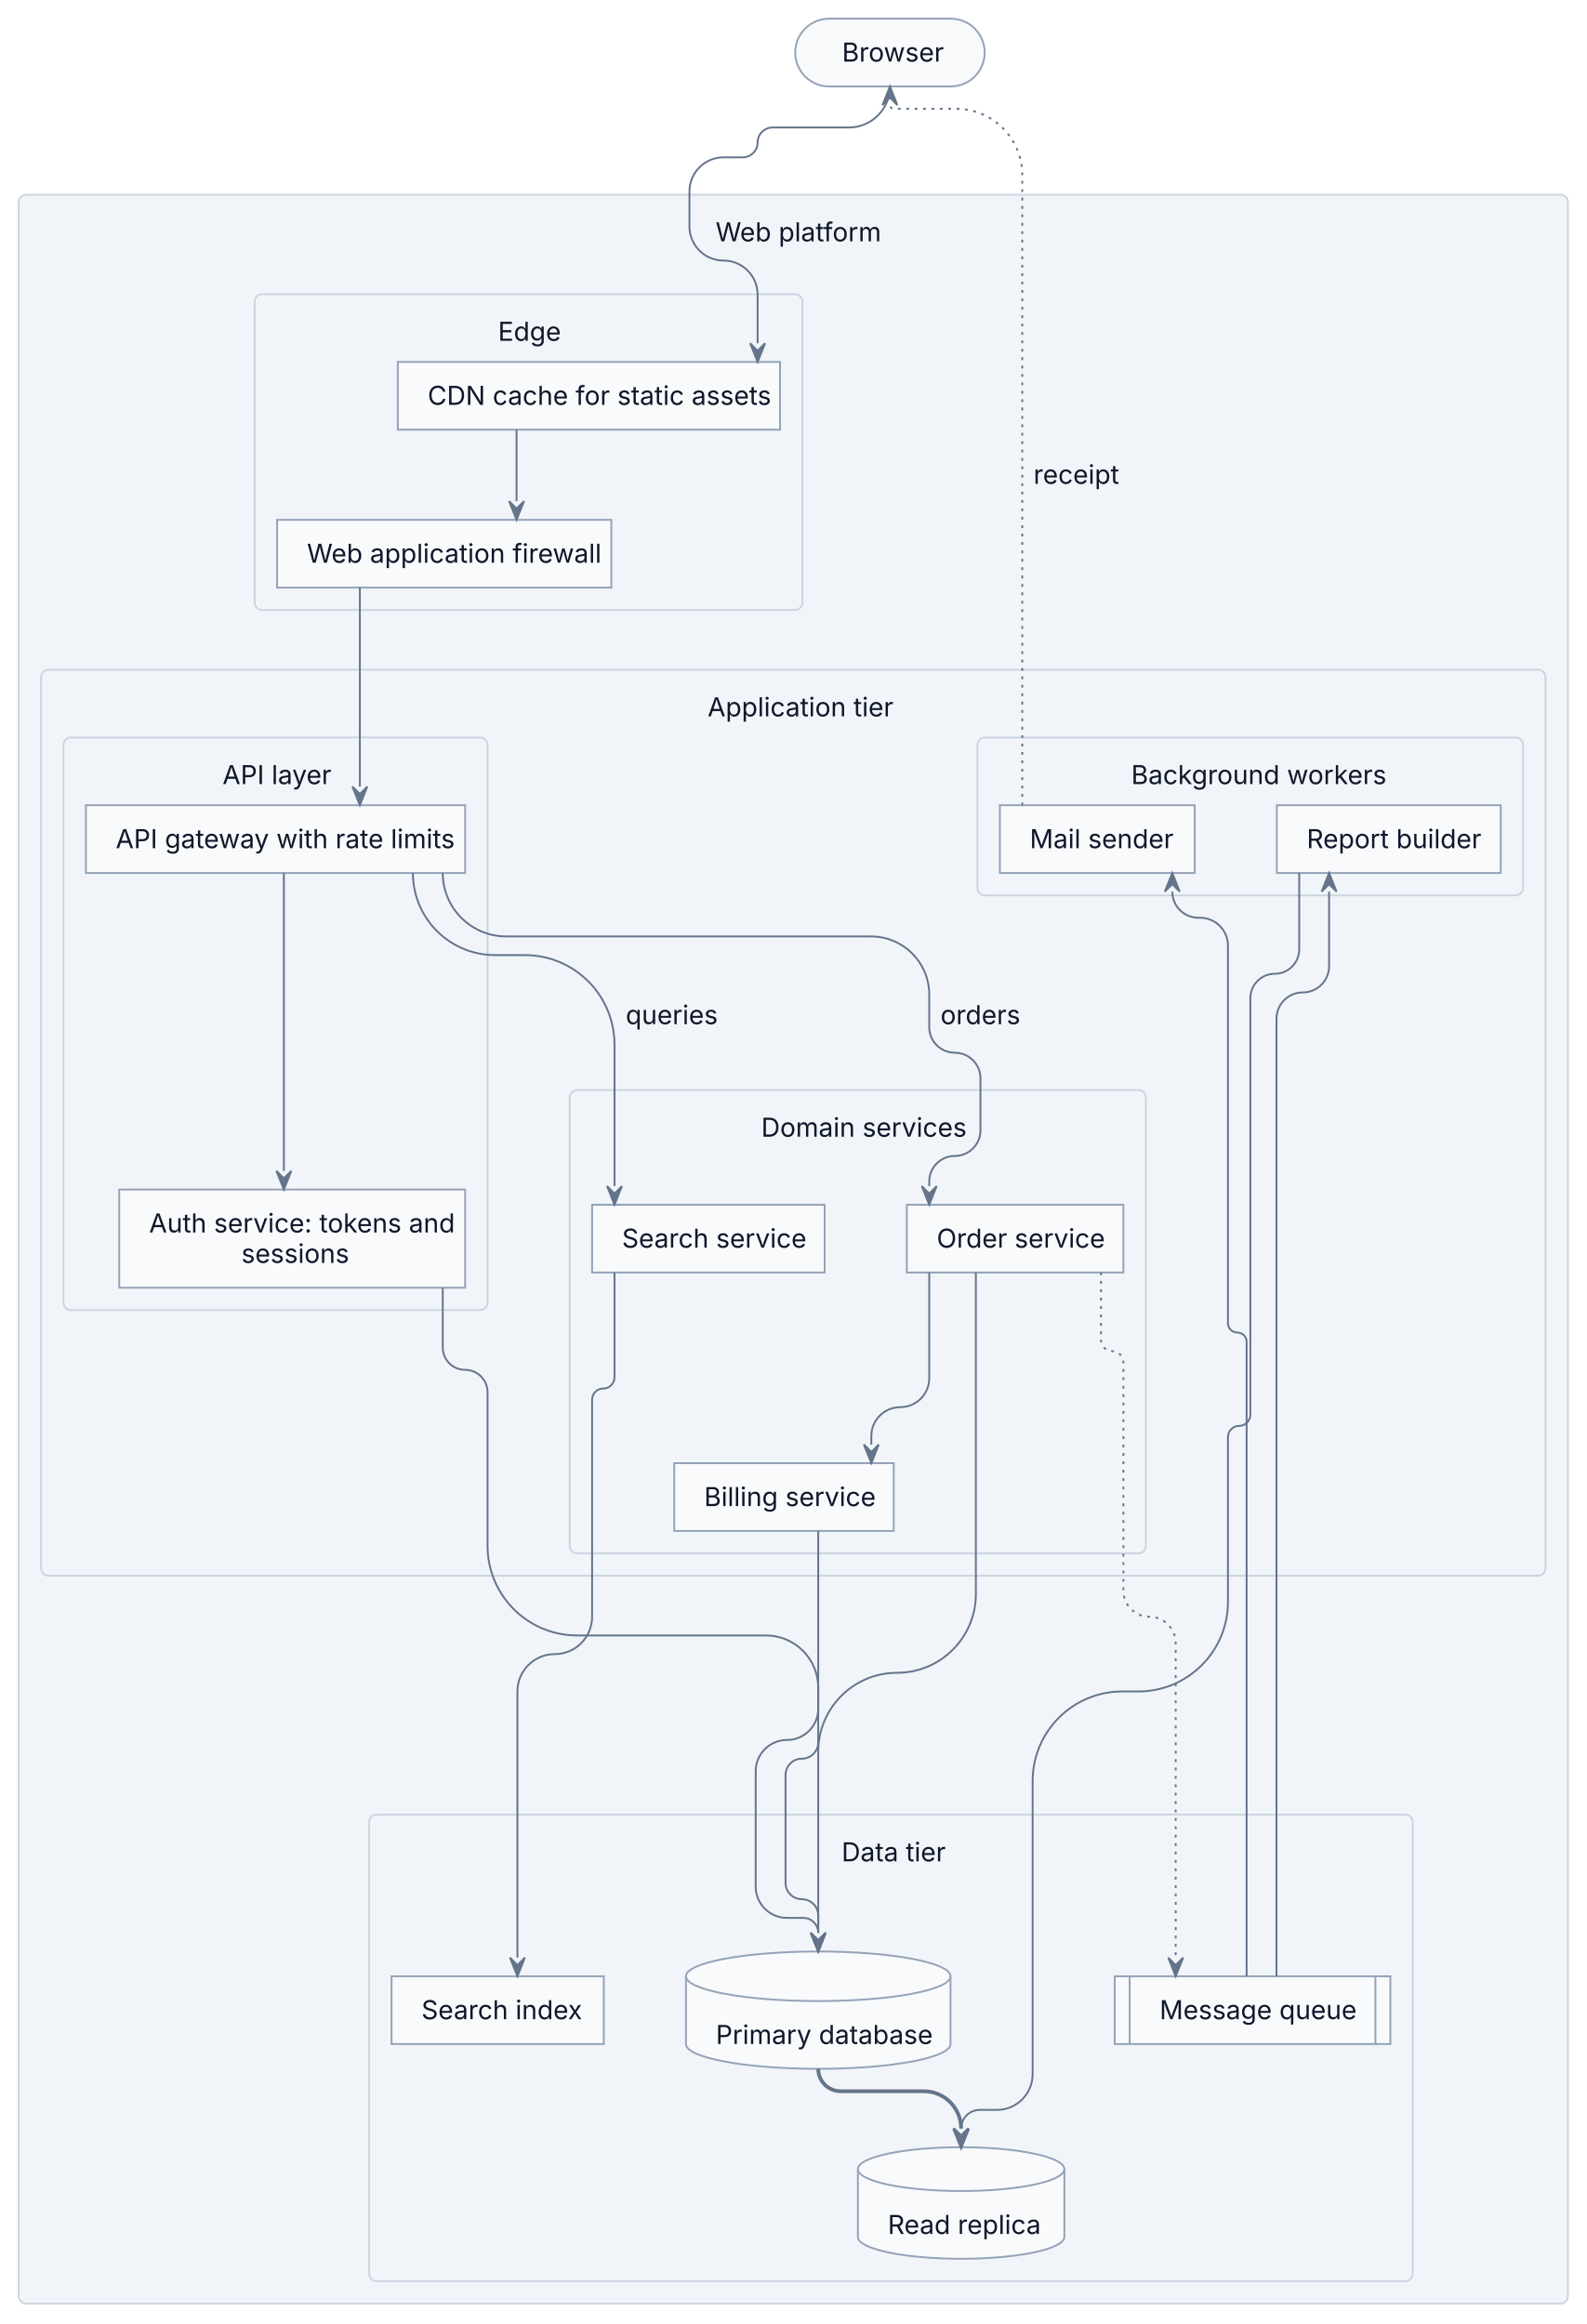
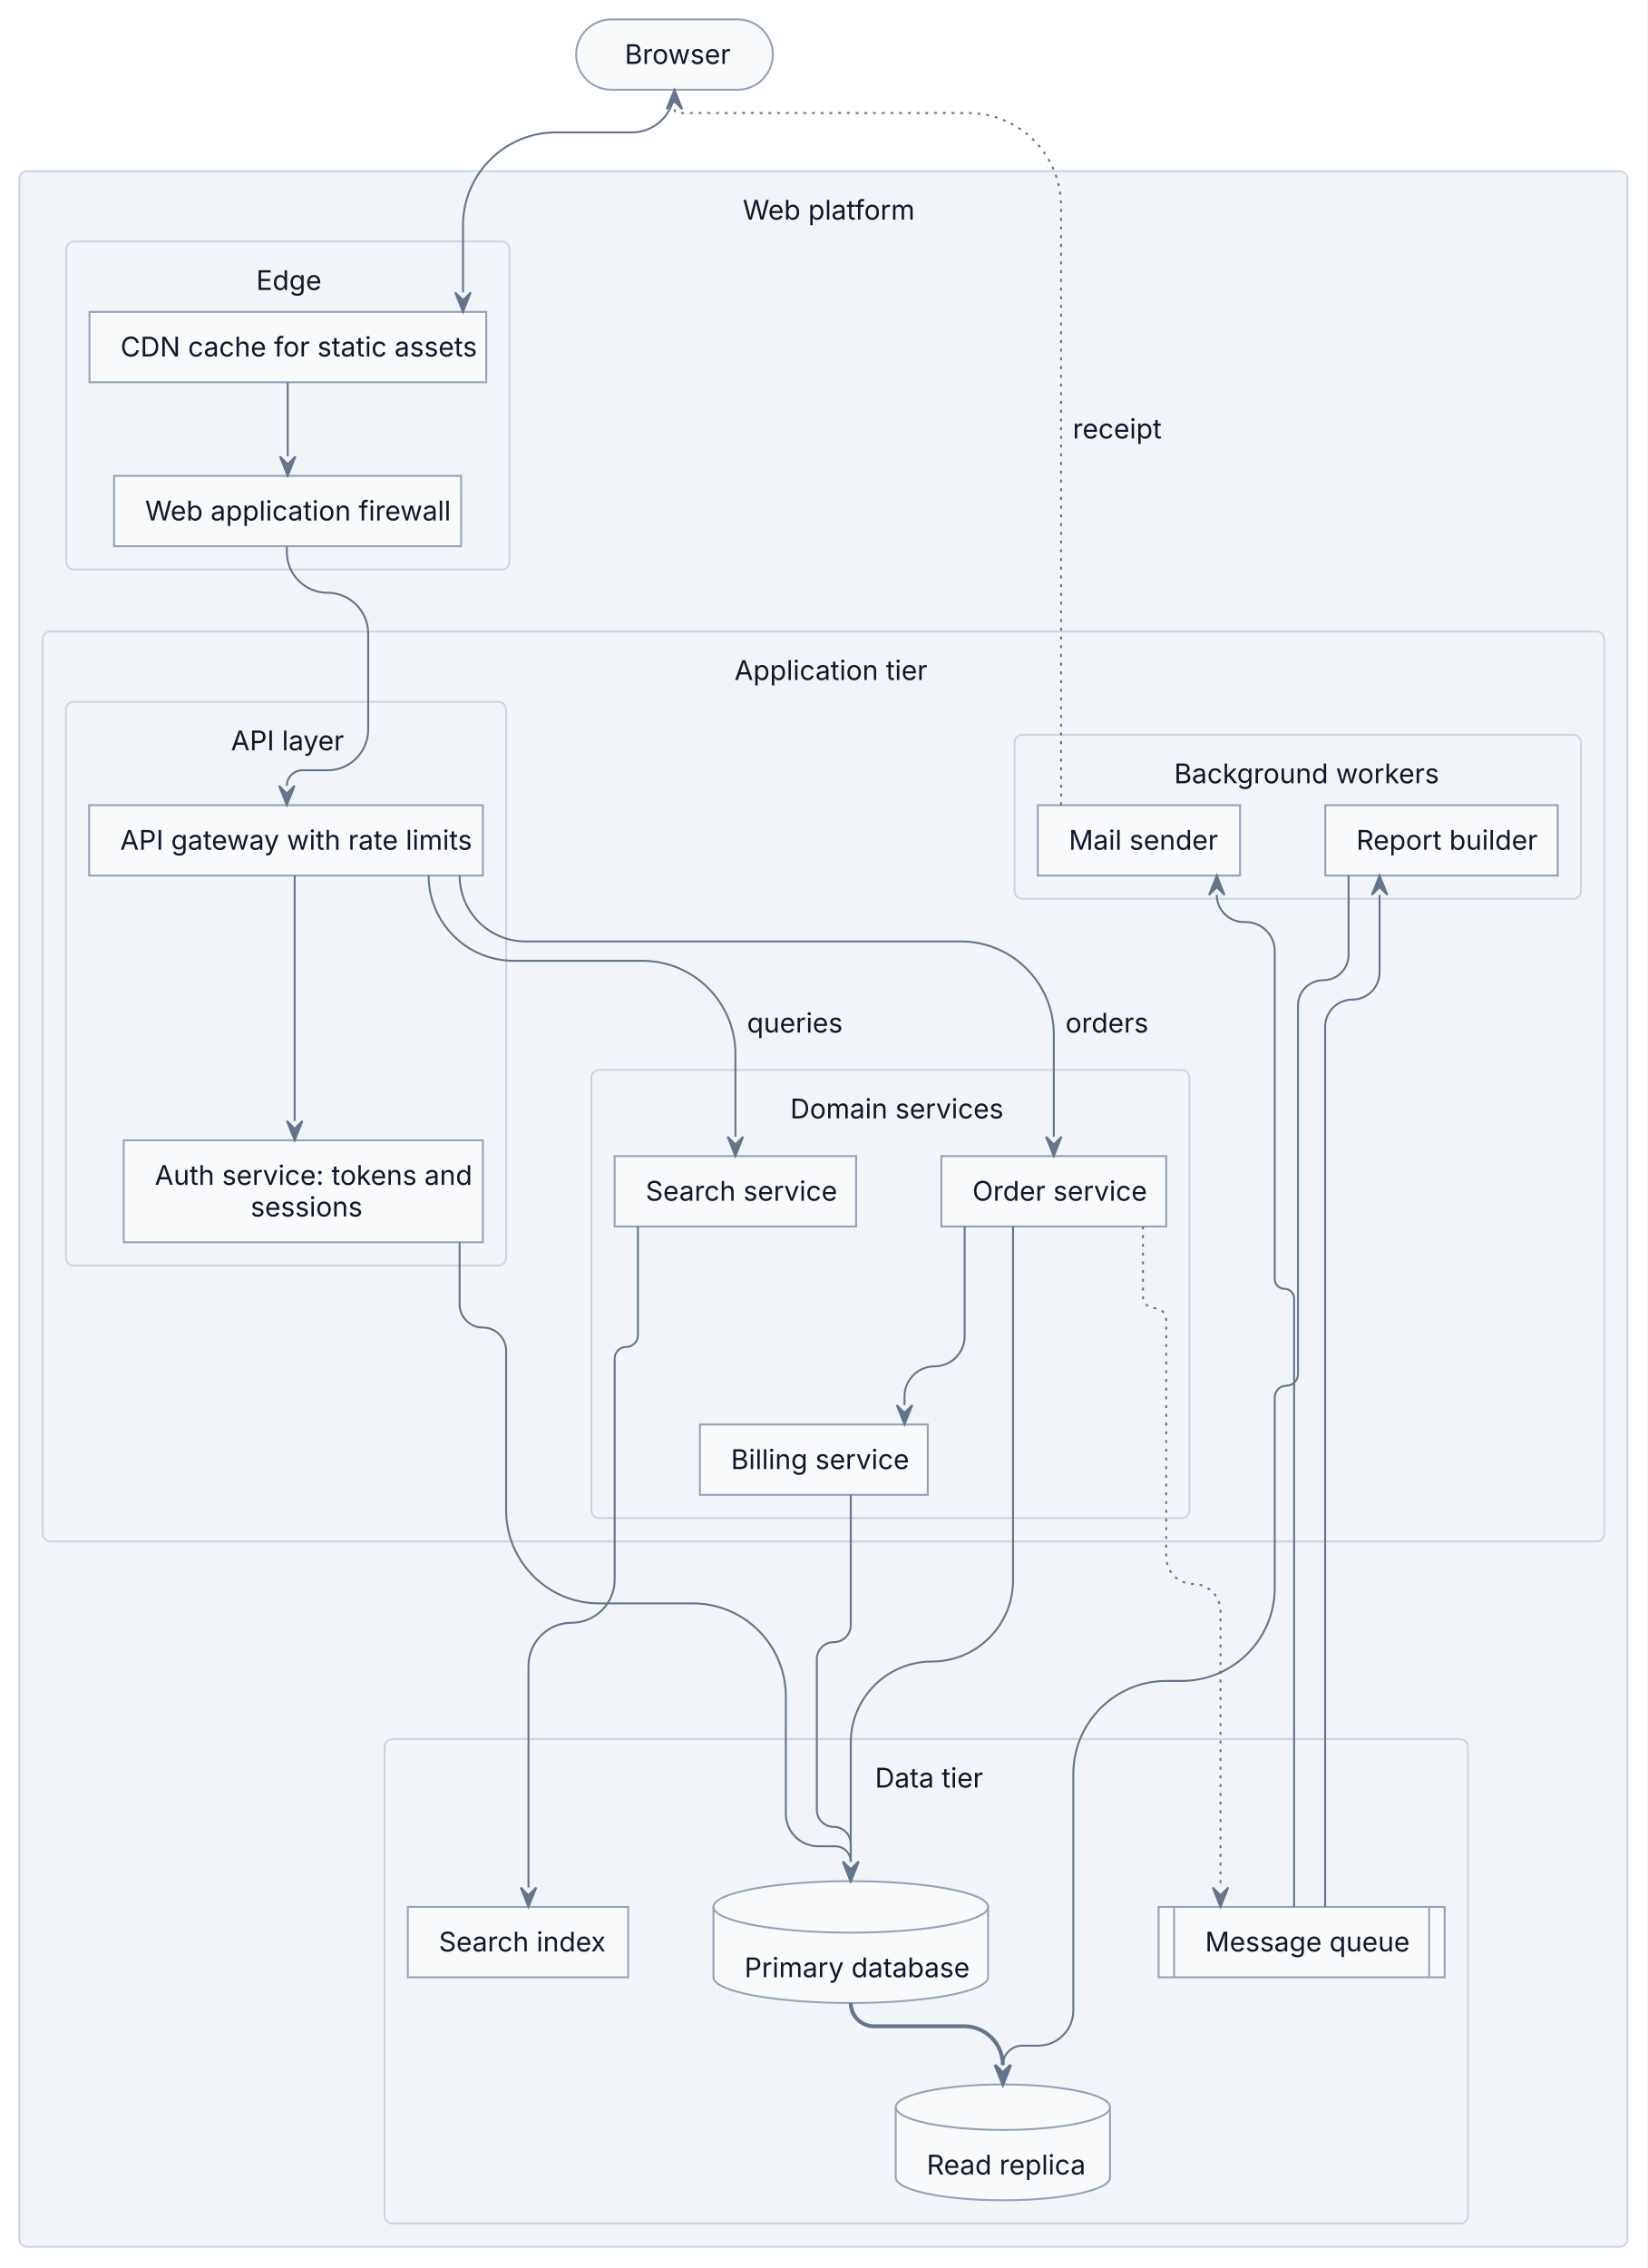
- <svg xmlns="http://www.w3.org/2000/svg" width="850" height="1245" viewBox="0 0 850 1245">
-   <rect x="0" y="0" width="850" height="1245" fill="#FFFFFF" />
+ <svg xmlns="http://www.w3.org/2000/svg" width="850" height="1170" viewBox="0 0 850 1170">
+   <rect x="0" y="0" width="850" height="1170" fill="#FFFFFF" />
  <g transform="translate(10,10)">
    <g>
-       <rect x="415.96" y="0" width="101.49" height="36.3" rx="18.15" ry="18.15" fill="#F8FAFC" stroke="#94A3B8" stroke-width="1" />
-       <rect x="0" y="94.3" width="829.86" height="1129.77" rx="4" ry="4" fill="#F1F5F9" stroke="#CBD5E1" stroke-width="1" />
-       <rect x="126.42" y="147.59" width="293.4" height="169.18" rx="4" ry="4" fill="#F1F5F9" stroke="#CBD5E1" stroke-width="1" />
-       <rect x="203.1" y="183.89" width="204.72" height="36.3" fill="#F8FAFC" stroke="#94A3B8" stroke-width="1" />
-       <rect x="138.42" y="268.48" width="179.04" height="36.3" fill="#F8FAFC" stroke="#94A3B8" stroke-width="1" />
-       <rect x="12" y="348.78" width="805.86" height="485.37" rx="4" ry="4" fill="#F1F5F9" stroke="#CBD5E1" stroke-width="1" />
-       <rect x="24" y="385.07" width="227.16" height="306.78" rx="4" ry="4" fill="#F1F5F9" stroke="#CBD5E1" stroke-width="1" />
-       <rect x="36" y="421.37" width="203.16" height="36.3" fill="#F8FAFC" stroke="#94A3B8" stroke-width="1" />
-       <rect x="53.86" y="627.26" width="185.3" height="52.59" fill="#F8FAFC" stroke="#94A3B8" stroke-width="1" />
-       <rect x="295.16" y="573.96" width="308.6" height="248.18" rx="4" ry="4" fill="#F1F5F9" stroke="#CBD5E1" stroke-width="1" />
-       <rect x="475.75" y="635.4" width="116.01" height="36.3" fill="#F8FAFC" stroke="#94A3B8" stroke-width="1" />
-       <rect x="351.16" y="773.85" width="117.57" height="36.3" fill="#F8FAFC" stroke="#94A3B8" stroke-width="1" />
-       <rect x="307.16" y="635.4" width="124.58" height="36.3" fill="#F8FAFC" stroke="#94A3B8" stroke-width="1" />
-       <rect x="513.59" y="385.07" width="292.27" height="84.59" rx="4" ry="4" fill="#F1F5F9" stroke="#CBD5E1" stroke-width="1" />
-       <rect x="525.59" y="421.37" width="104.35" height="36.3" fill="#F8FAFC" stroke="#94A3B8" stroke-width="1" />
-       <rect x="673.94" y="421.37" width="119.92" height="36.3" fill="#F8FAFC" stroke="#94A3B8" stroke-width="1" />
-       <rect x="187.73" y="962.14" width="559.02" height="249.92" rx="4" ry="4" fill="#F1F5F9" stroke="#CBD5E1" stroke-width="1" />
-       <path d="M357.44,1048.72 A70.85,13.28 0 0 1 499.14,1048.72 L499.14,1085.02 A70.85,13.28 0 0 1 357.44,1085.02 Z" fill="#F8FAFC" stroke="#94A3B8" stroke-width="1" />
-       <path d="M357.44,1048.72 A70.85,13.28 0 0 0 499.14,1048.72" fill="none" stroke="#94A3B8" stroke-width="1" />
-       <path d="M449.54,1152.04 A55.29,11.73 0 0 1 560.13,1152.04 L560.13,1188.33 A55.29,11.73 0 0 1 449.54,1188.33 Z" fill="#F8FAFC" stroke="#94A3B8" stroke-width="1" />
-       <path d="M449.54,1152.04 A55.29,11.73 0 0 0 560.13,1152.04" fill="none" stroke="#94A3B8" stroke-width="1" />
-       <rect x="587.14" y="1048.72" width="147.61" height="36.3" fill="#F8FAFC" stroke="#94A3B8" stroke-width="1" />
-       <line x1="595.14" y1="1048.72" x2="595.14" y2="1085.02" fill="none" stroke="#94A3B8" stroke-width="1" />
-       <line x1="726.75" y1="1048.72" x2="726.75" y2="1085.02" fill="none" stroke="#94A3B8" stroke-width="1" />
-       <rect x="199.73" y="1048.72" width="113.7" height="36.3" fill="#F8FAFC" stroke="#94A3B8" stroke-width="1" />
-       <path d="M466.7,36.3 L466.7,36.3 C466.7,48.45 456.85,58.3 444.7,58.3 L403.82,58.3 C399.4,58.3 395.82,61.88 395.82,66.3 L395.82,66.3 C395.82,70.71 392.24,74.3 387.82,74.3 L377.56,74.3 C367.48,74.3 359.31,82.47 359.31,92.55 L359.31,111.34 C359.31,121.42 367.48,129.59 377.56,129.59 L377.56,129.59 C387.65,129.59 395.82,137.77 395.82,147.85 L395.82,173.89" fill="none" stroke="#64748B" stroke-width="1" />
-       <path d="M537.59,421.37 L537.59,83.74 C537.59,64.16 521.72,48.3 502.14,48.3 L468.7,48.3 C467.6,48.3 466.7,47.4 466.7,46.3 L466.7,46.3" fill="none" stroke="#64748B" stroke-width="1" stroke-dasharray="1.5,3" />
-       <polyline points="182.76,304.78 182.76,411.37" fill="none" stroke="#64748B" stroke-width="1" />
-       <path d="M512.73,671.7 L512.73,843.92 C512.73,867.24 493.83,886.14 470.51,886.14 L470.51,886.14 C447.19,886.14 428.29,905.05 428.29,928.37 L428.29,1025.44" fill="none" stroke="#64748B" stroke-width="1" />
-       <path d="M428.29,810.14 L428.29,923.39 C428.29,928.23 424.37,932.14 419.54,932.14 L419.54,932.14 C414.71,932.14 410.79,936.06 410.79,940.89 L410.79,998.69 C410.79,1003.52 414.71,1007.44 419.54,1007.44 L419.54,1007.44 C424.37,1007.44 428.29,1011.36 428.29,1016.19 L428.29,1025.44" fill="none" stroke="#64748B" stroke-width="1" />
-       <path d="M227.16,679.85 L227.16,711.85 C227.16,718.48 232.54,723.85 239.16,723.85 L239.16,723.85 C245.79,723.85 251.16,729.22 251.16,735.85 L251.16,818.14 C251.16,844.65 272.65,866.14 299.16,866.14 L400.29,866.14 C415.75,866.14 428.29,878.68 428.29,894.14 L428.29,905.39 C428.29,914.64 420.79,922.14 411.54,922.14 L411.54,922.14 C402.29,922.14 394.79,929.64 394.79,938.89 L394.79,1000.69 C394.79,1009.94 402.29,1017.44 411.54,1017.44 L420.29,1017.44 C424.71,1017.44 428.29,1021.02 428.29,1025.44 L428.29,1025.44" fill="none" stroke="#64748B" stroke-width="1" />
-       <path d="M319.16,671.7 L319.16,727.85 C319.16,731.16 316.48,733.85 313.16,733.85 L313.16,733.85 C309.85,733.85 307.16,736.53 307.16,739.85 L307.16,856.14 C307.16,867.19 298.21,876.14 287.16,876.14 L287.16,876.14 C276.12,876.14 267.16,885.1 267.16,896.14 L267.16,1038.72" fill="none" stroke="#64748B" stroke-width="1" />
-       <path d="M579.76,671.7 L579.76,707.85 C579.76,711.16 582.45,713.85 585.76,713.85 L585.76,713.85 C589.07,713.85 591.76,716.53 591.76,719.85 L591.76,842.14 C591.76,849.88 598.03,856.14 605.76,856.14 L605.76,856.14 C613.49,856.14 619.76,862.41 619.76,870.14 L619.76,1038.72" fill="none" stroke="#64748B" stroke-width="1" stroke-dasharray="1.5,3" />
-       <path d="M657.76,1048.72 L657.76,708.85 C657.76,706.09 655.52,703.85 652.76,703.85 L652.76,703.85 C650,703.85 647.76,701.61 647.76,698.85 L647.76,496.57 C647.76,488.34 641.08,481.66 632.85,481.66 L631.94,481.66 C624.21,481.66 617.94,475.4 617.94,467.66 L617.94,467.66" fill="none" stroke="#64748B" stroke-width="1" />
-       <path d="M673.76,1048.72 L673.76,535.75 C673.76,527.97 680.07,521.66 687.85,521.66 L687.85,521.66 C695.63,521.66 701.94,515.36 701.94,507.57 L701.94,467.66" fill="none" stroke="#64748B" stroke-width="1" />
-       <path d="M685.94,457.66 L685.94,498.57 C685.94,505.8 680.08,511.66 672.85,511.66 L672.85,511.66 C665.62,511.66 659.76,517.52 659.76,524.75 L659.76,747.85 C659.76,751.16 657.07,753.85 653.76,753.85 L653.76,753.85 C650.45,753.85 647.76,756.53 647.76,759.85 L647.76,848.14 C647.76,874.65 626.27,896.14 599.76,896.14 L591.14,896.14 C564.63,896.14 543.14,917.63 543.14,944.14 L543.14,1101.15 C543.14,1111.73 534.56,1120.3 523.99,1120.3 L514.83,1120.3 C509.31,1120.3 504.83,1124.78 504.83,1130.3 L504.83,1130.3" fill="none" stroke="#64748B" stroke-width="1" />
-       <polyline points="266.7,220.18 266.7,258.48" fill="none" stroke="#64748B" stroke-width="1" />
-       <path d="M227.16,457.66 L227.16,457.66 C227.16,476.44 242.39,491.66 261.16,491.66 L456.6,491.66 C473.8,491.66 487.75,505.61 487.75,522.81 L487.75,540.24 C487.75,547.82 493.89,553.96 501.47,553.96 L501.47,553.96 C509.05,553.96 515.19,560.1 515.19,567.68 L515.19,595.53 C515.19,603.11 509.05,609.26 501.47,609.26 L501.47,609.26 C493.89,609.26 487.75,615.4 487.75,622.98 L487.75,625.4" fill="none" stroke="#64748B" stroke-width="1" />
-       <path d="M211.16,457.66 L211.16,457.66 C211.16,481.96 230.86,501.66 255.16,501.66 L271.16,501.66 C297.67,501.66 319.16,523.15 319.16,549.66 L319.16,625.4" fill="none" stroke="#64748B" stroke-width="1" />
-       <polyline points="142.05,457.66 142.05,617.26" fill="none" stroke="#64748B" stroke-width="1" />
-       <path d="M487.75,671.7 L487.75,728.34 C487.75,736.91 480.8,743.85 472.24,743.85 L472.24,743.85 C463.67,743.85 456.73,750.79 456.73,759.36 L456.73,763.85" fill="none" stroke="#64748B" stroke-width="1" />
-       <path d="M428.29,1098.3 L428.29,1098.3 C428.29,1104.93 433.66,1110.3 440.29,1110.3 L484.83,1110.3 C495.88,1110.3 504.83,1119.26 504.83,1130.3 L504.83,1130.3" fill="none" stroke="#64748B" stroke-width="2" />
+       <rect x="287.27" y="0" width="101.49" height="36.3" rx="18.15" ry="18.15" fill="#F8FAFC" stroke="#94A3B8" stroke-width="1" />
+       <rect x="0" y="78.3" width="829.77" height="1070.77" rx="4" ry="4" fill="#F1F5F9" stroke="#CBD5E1" stroke-width="1" />
+       <rect x="24.18" y="114.59" width="228.72" height="169.18" rx="4" ry="4" fill="#F1F5F9" stroke="#CBD5E1" stroke-width="1" />
+       <rect x="36.18" y="150.89" width="204.72" height="36.3" fill="#F8FAFC" stroke="#94A3B8" stroke-width="1" />
+       <rect x="48.89" y="235.48" width="179.04" height="36.3" fill="#F8FAFC" stroke="#94A3B8" stroke-width="1" />
+       <rect x="12" y="315.78" width="805.77" height="469.37" rx="4" ry="4" fill="#F1F5F9" stroke="#CBD5E1" stroke-width="1" />
+       <rect x="24" y="352.07" width="227.16" height="290.78" rx="4" ry="4" fill="#F1F5F9" stroke="#CBD5E1" stroke-width="1" />
+       <rect x="36" y="405.37" width="203.16" height="36.3" fill="#F8FAFC" stroke="#94A3B8" stroke-width="1" />
+       <rect x="53.86" y="578.26" width="185.3" height="52.59" fill="#F8FAFC" stroke="#94A3B8" stroke-width="1" />
+       <rect x="295.16" y="541.96" width="308.6" height="231.18" rx="4" ry="4" fill="#F1F5F9" stroke="#CBD5E1" stroke-width="1" />
+       <rect x="475.75" y="586.4" width="116.01" height="36.3" fill="#F8FAFC" stroke="#94A3B8" stroke-width="1" />
+       <rect x="351.16" y="724.85" width="117.57" height="36.3" fill="#F8FAFC" stroke="#94A3B8" stroke-width="1" />
+       <rect x="307.16" y="586.4" width="124.58" height="36.3" fill="#F8FAFC" stroke="#94A3B8" stroke-width="1" />
+       <rect x="513.5" y="369.07" width="292.27" height="84.59" rx="4" ry="4" fill="#F1F5F9" stroke="#CBD5E1" stroke-width="1" />
+       <rect x="525.5" y="405.37" width="104.35" height="36.3" fill="#F8FAFC" stroke="#94A3B8" stroke-width="1" />
+       <rect x="673.85" y="405.37" width="119.92" height="36.3" fill="#F8FAFC" stroke="#94A3B8" stroke-width="1" />
+       <rect x="188.43" y="887.14" width="559.02" height="249.92" rx="4" ry="4" fill="#F1F5F9" stroke="#CBD5E1" stroke-width="1" />
+       <path d="M358.13,973.72 A70.85,13.28 0 0 1 499.83,973.72 L499.83,1010.02 A70.85,13.28 0 0 1 358.13,1010.02 Z" fill="#F8FAFC" stroke="#94A3B8" stroke-width="1" />
+       <path d="M358.13,973.72 A70.85,13.28 0 0 0 499.83,973.72" fill="none" stroke="#94A3B8" stroke-width="1" />
+       <path d="M452.18,1077.04 A55.29,11.73 0 0 1 562.76,1077.04 L562.76,1113.33 A55.29,11.73 0 0 1 452.18,1113.33 Z" fill="#F8FAFC" stroke="#94A3B8" stroke-width="1" />
+       <path d="M452.18,1077.04 A55.29,11.73 0 0 0 562.76,1077.04" fill="none" stroke="#94A3B8" stroke-width="1" />
+       <rect x="587.83" y="973.72" width="147.61" height="36.3" fill="#F8FAFC" stroke="#94A3B8" stroke-width="1" />
+       <line x1="595.83" y1="973.72" x2="595.83" y2="1010.02" fill="none" stroke="#94A3B8" stroke-width="1" />
+       <line x1="727.44" y1="973.72" x2="727.44" y2="1010.02" fill="none" stroke="#94A3B8" stroke-width="1" />
+       <rect x="200.43" y="973.72" width="113.7" height="36.3" fill="#F8FAFC" stroke="#94A3B8" stroke-width="1" />
+       <path d="M338.02,36.3 L338.02,36.3 C338.02,48.45 328.17,58.3 316.02,58.3 L276.9,58.3 C250.39,58.3 228.9,79.79 228.9,106.3 L228.9,140.89" fill="none" stroke="#64748B" stroke-width="1" />
+       <path d="M537.5,405.37 L537.5,96.3 C537.5,69.79 516.01,48.3 489.5,48.3 L340.02,48.3 C338.91,48.3 338.02,47.4 338.02,46.3 L338.02,46.3" fill="none" stroke="#64748B" stroke-width="1" stroke-dasharray="1.5,3" />
+       <path d="M138,271.78 L138,274.78 C138,286.38 147.39,295.78 158.99,295.78 L158.99,295.78 C170.58,295.78 179.98,305.17 179.98,316.77 L179.98,366.38 C179.98,377.97 170.58,387.37 158.99,387.37 L146,387.37 C141.58,387.37 138,390.95 138,395.37 L138,395.37" fill="none" stroke="#64748B" stroke-width="1" />
+       <path d="M512.73,622.7 L512.73,805.27 C512.73,828.4 493.98,847.14 470.86,847.14 L470.86,847.14 C447.73,847.14 428.98,865.89 428.98,889.02 L428.98,950.44" fill="none" stroke="#64748B" stroke-width="1" />
+       <path d="M428.98,761.14 L428.98,828.39 C428.98,833.23 425.06,837.14 420.23,837.14 L420.23,837.14 C415.4,837.14 411.48,841.06 411.48,845.89 L411.48,923.69 C411.48,928.52 415.4,932.44 420.23,932.44 L420.23,932.44 C425.06,932.44 428.98,936.36 428.98,941.19 L428.98,950.44" fill="none" stroke="#64748B" stroke-width="1" />
+       <path d="M227.16,630.85 L227.16,662.85 C227.16,669.48 232.54,674.85 239.16,674.85 L239.16,674.85 C245.79,674.85 251.16,680.22 251.16,686.85 L251.16,769.14 C251.16,795.65 272.65,817.14 299.16,817.14 L347.48,817.14 C373.99,817.14 395.48,838.63 395.48,865.14 L395.48,925.69 C395.48,934.94 402.98,942.44 412.23,942.44 L420.98,942.44 C425.4,942.44 428.98,946.02 428.98,950.44 L428.98,950.44" fill="none" stroke="#64748B" stroke-width="1" />
+       <path d="M319.16,622.7 L319.16,678.85 C319.16,682.16 316.48,684.85 313.16,684.85 L313.16,684.85 C309.85,684.85 307.16,687.53 307.16,690.85 L307.16,804.91 C307.16,817.19 297.21,827.14 284.93,827.14 L284.93,827.14 C272.65,827.14 262.7,837.1 262.7,849.38 L262.7,963.72" fill="none" stroke="#64748B" stroke-width="1" />
+       <path d="M579.76,622.7 L579.76,658.85 C579.76,662.16 582.45,664.85 585.76,664.85 L585.76,664.85 C589.07,664.85 591.76,667.53 591.76,670.85 L591.76,793.14 C591.76,800.88 598.03,807.14 605.76,807.14 L605.76,807.14 C613.49,807.14 619.76,813.41 619.76,821.14 L619.76,963.72" fill="none" stroke="#64748B" stroke-width="1" stroke-dasharray="1.5,3" />
+       <path d="M657.76,973.72 L657.76,659.85 C657.76,657.09 655.52,654.85 652.76,654.85 L652.76,654.85 C650,654.85 647.76,652.61 647.76,649.85 L647.76,480.62 C647.76,472.36 641.06,465.66 632.8,465.66 L631.85,465.66 C624.12,465.66 617.85,459.4 617.85,451.66 L617.85,451.66" fill="none" stroke="#64748B" stroke-width="1" />
+       <path d="M673.76,973.72 L673.76,519.71 C673.76,511.95 680.05,505.66 687.8,505.66 L687.8,505.66 C695.56,505.66 701.85,499.38 701.85,491.62 L701.85,451.66" fill="none" stroke="#64748B" stroke-width="1" />
+       <path d="M685.85,441.66 L685.85,482.62 C685.85,489.82 680.01,495.66 672.8,495.66 L672.8,495.66 C665.6,495.66 659.76,501.5 659.76,508.71 L659.76,698.85 C659.76,702.16 657.07,704.85 653.76,704.85 L653.76,704.85 C650.45,704.85 647.76,707.53 647.76,710.85 L647.76,809.14 C647.76,835.65 626.27,857.14 599.76,857.14 L591.83,857.14 C565.32,857.14 543.83,878.63 543.83,905.14 L543.83,1027.12 C543.83,1037.16 535.69,1045.3 525.65,1045.3 L517.47,1045.3 C511.95,1045.3 507.47,1049.78 507.47,1055.3 L507.47,1055.3" fill="none" stroke="#64748B" stroke-width="1" />
+       <polyline points="138.47,187.18 138.47,225.48" fill="none" stroke="#64748B" stroke-width="1" />
+       <path d="M227.16,441.66 L227.16,441.66 C227.16,460.44 242.39,475.66 261.16,475.66 L485.75,475.66 C512.26,475.66 533.75,497.15 533.75,523.66 L533.75,576.4" fill="none" stroke="#64748B" stroke-width="1" />
+       <path d="M211.16,441.66 L211.16,441.66 C211.16,465.96 230.86,485.66 255.16,485.66 L321.46,485.66 C347.96,485.66 369.46,507.15 369.46,533.66 L369.46,576.4" fill="none" stroke="#64748B" stroke-width="1" />
+       <polyline points="142.05,441.66 142.05,568.26" fill="none" stroke="#64748B" stroke-width="1" />
+       <path d="M487.75,622.7 L487.75,679.34 C487.75,687.91 480.8,694.85 472.24,694.85 L472.24,694.85 C463.67,694.85 456.73,701.79 456.73,710.36 L456.73,714.85" fill="none" stroke="#64748B" stroke-width="1" />
+       <path d="M428.98,1023.3 L428.98,1023.3 C428.98,1029.93 434.35,1035.3 440.98,1035.3 L487.47,1035.3 C498.52,1035.3 507.47,1044.26 507.47,1055.3 L507.47,1055.3" fill="none" stroke="#64748B" stroke-width="2" />
    </g>
    <g>
      <text font-family="Inter, ui-sans-serif, system-ui, -apple-system, &quot;Segoe UI&quot;, &quot;DejaVu Sans&quot;, &quot;Liberation Sans&quot;, sans-serif, &quot;Noto Color Emoji&quot;, &quot;Apple Color Emoji&quot;, &quot;Segoe UI Emoji&quot;" xml:space="preserve">
-         <tspan x="441.03" y="22.99" font-size="14" fill="#0F172A" textLength="51.34" lengthAdjust="spacing">Browser</tspan>
+         <tspan x="312.35" y="22.99" font-size="14" fill="#0F172A" textLength="51.34" lengthAdjust="spacing">Browser</tspan>
      </text>
      <text font-family="Inter, ui-sans-serif, system-ui, -apple-system, &quot;Segoe UI&quot;, &quot;DejaVu Sans&quot;, &quot;Liberation Sans&quot;, sans-serif, &quot;Noto Color Emoji&quot;, &quot;Apple Color Emoji&quot;, &quot;Segoe UI Emoji&quot;" xml:space="preserve">
-         <tspan x="373.31" y="119.29" font-size="14" fill="#0F172A" textLength="83.24" lengthAdjust="spacing">Web platform</tspan>
+         <tspan x="373.26" y="103.29" font-size="14" fill="#0F172A" textLength="83.24" lengthAdjust="spacing">Web platform</tspan>
      </text>
      <text font-family="Inter, ui-sans-serif, system-ui, -apple-system, &quot;Segoe UI&quot;, &quot;DejaVu Sans&quot;, &quot;Liberation Sans&quot;, sans-serif, &quot;Noto Color Emoji&quot;, &quot;Apple Color Emoji&quot;, &quot;Segoe UI Emoji&quot;" xml:space="preserve">
-         <tspan x="256.77" y="172.58" font-size="14" fill="#0F172A" textLength="32.69" lengthAdjust="spacing">Edge</tspan>
+         <tspan x="122.19" y="139.58" font-size="14" fill="#0F172A" textLength="32.69" lengthAdjust="spacing">Edge</tspan>
      </text>
      <text font-family="Inter, ui-sans-serif, system-ui, -apple-system, &quot;Segoe UI&quot;, &quot;DejaVu Sans&quot;, &quot;Liberation Sans&quot;, sans-serif, &quot;Noto Color Emoji&quot;, &quot;Apple Color Emoji&quot;, &quot;Segoe UI Emoji&quot;" xml:space="preserve">
-         <tspan x="219.1" y="206.88" font-size="14" fill="#0F172A" textLength="172.72" lengthAdjust="spacing">CDN cache for static assets</tspan>
+         <tspan x="52.18" y="173.88" font-size="14" fill="#0F172A" textLength="172.72" lengthAdjust="spacing">CDN cache for static assets</tspan>
      </text>
      <text font-family="Inter, ui-sans-serif, system-ui, -apple-system, &quot;Segoe UI&quot;, &quot;DejaVu Sans&quot;, &quot;Liberation Sans&quot;, sans-serif, &quot;Noto Color Emoji&quot;, &quot;Apple Color Emoji&quot;, &quot;Segoe UI Emoji&quot;" xml:space="preserve">
-         <tspan x="154.42" y="291.47" font-size="14" fill="#0F172A" textLength="147.04" lengthAdjust="spacing">Web application firewall</tspan>
+         <tspan x="64.89" y="258.47" font-size="14" fill="#0F172A" textLength="147.04" lengthAdjust="spacing">Web application firewall</tspan>
      </text>
      <text font-family="Inter, ui-sans-serif, system-ui, -apple-system, &quot;Segoe UI&quot;, &quot;DejaVu Sans&quot;, &quot;Liberation Sans&quot;, sans-serif, &quot;Noto Color Emoji&quot;, &quot;Apple Color Emoji&quot;, &quot;Segoe UI Emoji&quot;" xml:space="preserve">
-         <tspan x="369.02" y="373.77" font-size="14" fill="#0F172A" textLength="91.81" lengthAdjust="spacing">Application tier</tspan>
+         <tspan x="368.98" y="340.77" font-size="14" fill="#0F172A" textLength="91.81" lengthAdjust="spacing">Application tier</tspan>
      </text>
      <text font-family="Inter, ui-sans-serif, system-ui, -apple-system, &quot;Segoe UI&quot;, &quot;DejaVu Sans&quot;, &quot;Liberation Sans&quot;, sans-serif, &quot;Noto Color Emoji&quot;, &quot;Apple Color Emoji&quot;, &quot;Segoe UI Emoji&quot;" xml:space="preserve">
-         <tspan x="109.18" y="410.06" font-size="14" fill="#0F172A" textLength="56.8" lengthAdjust="spacing">API layer</tspan>
+         <tspan x="109.18" y="377.06" font-size="14" fill="#0F172A" textLength="56.8" lengthAdjust="spacing">API layer</tspan>
      </text>
      <text font-family="Inter, ui-sans-serif, system-ui, -apple-system, &quot;Segoe UI&quot;, &quot;DejaVu Sans&quot;, &quot;Liberation Sans&quot;, sans-serif, &quot;Noto Color Emoji&quot;, &quot;Apple Color Emoji&quot;, &quot;Segoe UI Emoji&quot;" xml:space="preserve">
-         <tspan x="52" y="444.36" font-size="14" fill="#0F172A" textLength="171.16" lengthAdjust="spacing">API gateway with rate limits</tspan>
+         <tspan x="52" y="428.36" font-size="14" fill="#0F172A" textLength="171.16" lengthAdjust="spacing">API gateway with rate limits</tspan>
      </text>
      <text font-family="Inter, ui-sans-serif, system-ui, -apple-system, &quot;Segoe UI&quot;, &quot;DejaVu Sans&quot;, &quot;Liberation Sans&quot;, sans-serif, &quot;Noto Color Emoji&quot;, &quot;Apple Color Emoji&quot;, &quot;Segoe UI Emoji&quot;" xml:space="preserve">
-         <tspan x="69.86" y="650.25" font-size="14" fill="#0F172A" textLength="153.3" lengthAdjust="spacing">Auth service: tokens and</tspan>
-         <tspan x="119.28" y="666.54" font-size="14" fill="#0F172A" textLength="54.46" lengthAdjust="spacing">sessions</tspan>
+         <tspan x="69.86" y="601.25" font-size="14" fill="#0F172A" textLength="153.3" lengthAdjust="spacing">Auth service: tokens and</tspan>
+         <tspan x="119.28" y="617.54" font-size="14" fill="#0F172A" textLength="54.46" lengthAdjust="spacing">sessions</tspan>
      </text>
      <text font-family="Inter, ui-sans-serif, system-ui, -apple-system, &quot;Segoe UI&quot;, &quot;DejaVu Sans&quot;, &quot;Liberation Sans&quot;, sans-serif, &quot;Noto Color Emoji&quot;, &quot;Apple Color Emoji&quot;, &quot;Segoe UI Emoji&quot;" xml:space="preserve">
-         <tspan x="397.73" y="598.95" font-size="14" fill="#0F172A" textLength="103.46" lengthAdjust="spacing">Domain services</tspan>
+         <tspan x="397.73" y="566.95" font-size="14" fill="#0F172A" textLength="103.46" lengthAdjust="spacing">Domain services</tspan>
      </text>
      <text font-family="Inter, ui-sans-serif, system-ui, -apple-system, &quot;Segoe UI&quot;, &quot;DejaVu Sans&quot;, &quot;Liberation Sans&quot;, sans-serif, &quot;Noto Color Emoji&quot;, &quot;Apple Color Emoji&quot;, &quot;Segoe UI Emoji&quot;" xml:space="preserve">
-         <tspan x="491.75" y="658.4" font-size="14" fill="#0F172A" textLength="84.01" lengthAdjust="spacing">Order service</tspan>
+         <tspan x="491.75" y="609.4" font-size="14" fill="#0F172A" textLength="84.01" lengthAdjust="spacing">Order service</tspan>
      </text>
      <text font-family="Inter, ui-sans-serif, system-ui, -apple-system, &quot;Segoe UI&quot;, &quot;DejaVu Sans&quot;, &quot;Liberation Sans&quot;, sans-serif, &quot;Noto Color Emoji&quot;, &quot;Apple Color Emoji&quot;, &quot;Segoe UI Emoji&quot;" xml:space="preserve">
-         <tspan x="367.16" y="796.84" font-size="14" fill="#0F172A" textLength="85.57" lengthAdjust="spacing">Billing service</tspan>
+         <tspan x="367.16" y="747.84" font-size="14" fill="#0F172A" textLength="85.57" lengthAdjust="spacing">Billing service</tspan>
      </text>
      <text font-family="Inter, ui-sans-serif, system-ui, -apple-system, &quot;Segoe UI&quot;, &quot;DejaVu Sans&quot;, &quot;Liberation Sans&quot;, sans-serif, &quot;Noto Color Emoji&quot;, &quot;Apple Color Emoji&quot;, &quot;Segoe UI Emoji&quot;" xml:space="preserve">
-         <tspan x="323.16" y="658.4" font-size="14" fill="#0F172A" textLength="92.58" lengthAdjust="spacing">Search service</tspan>
+         <tspan x="323.16" y="609.4" font-size="14" fill="#0F172A" textLength="92.58" lengthAdjust="spacing">Search service</tspan>
      </text>
      <text font-family="Inter, ui-sans-serif, system-ui, -apple-system, &quot;Segoe UI&quot;, &quot;DejaVu Sans&quot;, &quot;Liberation Sans&quot;, sans-serif, &quot;Noto Color Emoji&quot;, &quot;Apple Color Emoji&quot;, &quot;Segoe UI Emoji&quot;" xml:space="preserve">
-         <tspan x="595.92" y="410.06" font-size="14" fill="#0F172A" textLength="127.6" lengthAdjust="spacing">Background workers</tspan>
+         <tspan x="595.83" y="394.06" font-size="14" fill="#0F172A" textLength="127.6" lengthAdjust="spacing">Background workers</tspan>
      </text>
      <text font-family="Inter, ui-sans-serif, system-ui, -apple-system, &quot;Segoe UI&quot;, &quot;DejaVu Sans&quot;, &quot;Liberation Sans&quot;, sans-serif, &quot;Noto Color Emoji&quot;, &quot;Apple Color Emoji&quot;, &quot;Segoe UI Emoji&quot;" xml:space="preserve">
-         <tspan x="541.59" y="444.36" font-size="14" fill="#0F172A" textLength="72.35" lengthAdjust="spacing">Mail sender</tspan>
+         <tspan x="541.5" y="428.36" font-size="14" fill="#0F172A" textLength="72.35" lengthAdjust="spacing">Mail sender</tspan>
      </text>
      <text font-family="Inter, ui-sans-serif, system-ui, -apple-system, &quot;Segoe UI&quot;, &quot;DejaVu Sans&quot;, &quot;Liberation Sans&quot;, sans-serif, &quot;Noto Color Emoji&quot;, &quot;Apple Color Emoji&quot;, &quot;Segoe UI Emoji&quot;" xml:space="preserve">
-         <tspan x="689.94" y="444.36" font-size="14" fill="#0F172A" textLength="87.92" lengthAdjust="spacing">Report builder</tspan>
+         <tspan x="689.85" y="428.36" font-size="14" fill="#0F172A" textLength="87.92" lengthAdjust="spacing">Report builder</tspan>
      </text>
-       <rect x="491.75" y="523.66" width="43.68" height="20.3" rx="2" ry="2" fill="#F1F5F9" />
+       <rect x="537.75" y="507.66" width="43.68" height="20.3" rx="2" ry="2" fill="#F1F5F9" />
      <text font-family="Inter, ui-sans-serif, system-ui, -apple-system, &quot;Segoe UI&quot;, &quot;DejaVu Sans&quot;, &quot;Liberation Sans&quot;, sans-serif, &quot;Noto Color Emoji&quot;, &quot;Apple Color Emoji&quot;, &quot;Segoe UI Emoji&quot;" xml:space="preserve">
-         <tspan x="493.75" y="538.66" font-size="14" fill="#0F172A" textLength="39.68" lengthAdjust="spacing">orders</tspan>
+         <tspan x="539.75" y="522.66" font-size="14" fill="#0F172A" textLength="39.68" lengthAdjust="spacing">orders</tspan>
      </text>
-       <rect x="323.16" y="523.66" width="49.91" height="20.3" rx="2" ry="2" fill="#F1F5F9" />
+       <rect x="373.46" y="507.66" width="49.91" height="20.3" rx="2" ry="2" fill="#F1F5F9" />
      <text font-family="Inter, ui-sans-serif, system-ui, -apple-system, &quot;Segoe UI&quot;, &quot;DejaVu Sans&quot;, &quot;Liberation Sans&quot;, sans-serif, &quot;Noto Color Emoji&quot;, &quot;Apple Color Emoji&quot;, &quot;Segoe UI Emoji&quot;" xml:space="preserve">
-         <tspan x="325.16" y="538.66" font-size="14" fill="#0F172A" textLength="45.91" lengthAdjust="spacing">queries</tspan>
+         <tspan x="375.46" y="522.66" font-size="14" fill="#0F172A" textLength="45.91" lengthAdjust="spacing">queries</tspan>
      </text>
      <text font-family="Inter, ui-sans-serif, system-ui, -apple-system, &quot;Segoe UI&quot;, &quot;DejaVu Sans&quot;, &quot;Liberation Sans&quot;, sans-serif, &quot;Noto Color Emoji&quot;, &quot;Apple Color Emoji&quot;, &quot;Segoe UI Emoji&quot;" xml:space="preserve">
-         <tspan x="440.79" y="987.14" font-size="14" fill="#0F172A" textLength="52.91" lengthAdjust="spacing">Data tier</tspan>
+         <tspan x="441.48" y="912.14" font-size="14" fill="#0F172A" textLength="52.91" lengthAdjust="spacing">Data tier</tspan>
      </text>
      <text font-family="Inter, ui-sans-serif, system-ui, -apple-system, &quot;Segoe UI&quot;, &quot;DejaVu Sans&quot;, &quot;Liberation Sans&quot;, sans-serif, &quot;Noto Color Emoji&quot;, &quot;Apple Color Emoji&quot;, &quot;Segoe UI Emoji&quot;" xml:space="preserve">
-         <tspan x="373.44" y="1085" font-size="14" fill="#0F172A" textLength="109.7" lengthAdjust="spacing">Primary database</tspan>
+         <tspan x="374.13" y="1010" font-size="14" fill="#0F172A" textLength="109.7" lengthAdjust="spacing">Primary database</tspan>
      </text>
      <text font-family="Inter, ui-sans-serif, system-ui, -apple-system, &quot;Segoe UI&quot;, &quot;DejaVu Sans&quot;, &quot;Liberation Sans&quot;, sans-serif, &quot;Noto Color Emoji&quot;, &quot;Apple Color Emoji&quot;, &quot;Segoe UI Emoji&quot;" xml:space="preserve">
-         <tspan x="465.54" y="1186.76" font-size="14" fill="#0F172A" textLength="78.58" lengthAdjust="spacing">Read replica</tspan>
+         <tspan x="468.18" y="1111.76" font-size="14" fill="#0F172A" textLength="78.58" lengthAdjust="spacing">Read replica</tspan>
      </text>
      <text font-family="Inter, ui-sans-serif, system-ui, -apple-system, &quot;Segoe UI&quot;, &quot;DejaVu Sans&quot;, &quot;Liberation Sans&quot;, sans-serif, &quot;Noto Color Emoji&quot;, &quot;Apple Color Emoji&quot;, &quot;Segoe UI Emoji&quot;" xml:space="preserve">
-         <tspan x="611.14" y="1071.71" font-size="14" fill="#0F172A" textLength="99.61" lengthAdjust="spacing">Message queue</tspan>
+         <tspan x="611.83" y="996.71" font-size="14" fill="#0F172A" textLength="99.61" lengthAdjust="spacing">Message queue</tspan>
      </text>
      <text font-family="Inter, ui-sans-serif, system-ui, -apple-system, &quot;Segoe UI&quot;, &quot;DejaVu Sans&quot;, &quot;Liberation Sans&quot;, sans-serif, &quot;Noto Color Emoji&quot;, &quot;Apple Color Emoji&quot;, &quot;Segoe UI Emoji&quot;" xml:space="preserve">
-         <tspan x="215.73" y="1071.71" font-size="14" fill="#0F172A" textLength="81.7" lengthAdjust="spacing">Search index</tspan>
+         <tspan x="216.43" y="996.71" font-size="14" fill="#0F172A" textLength="81.7" lengthAdjust="spacing">Search index</tspan>
      </text>
-       <rect x="541.59" y="234.18" width="46.01" height="20.3" rx="2" ry="2" fill="#F1F5F9" />
+       <rect x="541.5" y="201.18" width="46.01" height="20.3" rx="2" ry="2" fill="#F1F5F9" />
      <text font-family="Inter, ui-sans-serif, system-ui, -apple-system, &quot;Segoe UI&quot;, &quot;DejaVu Sans&quot;, &quot;Liberation Sans&quot;, sans-serif, &quot;Noto Color Emoji&quot;, &quot;Apple Color Emoji&quot;, &quot;Segoe UI Emoji&quot;" xml:space="preserve">
-         <tspan x="543.59" y="249.18" font-size="14" fill="#0F172A" textLength="42.01" lengthAdjust="spacing">receipt</tspan>
+         <tspan x="543.5" y="216.18" font-size="14" fill="#0F172A" textLength="42.01" lengthAdjust="spacing">receipt</tspan>
      </text>
-       <polygon points="391.82,173.89 395.82,183.89 399.82,173.89 395.82,177.89" fill="#64748B" stroke="#64748B" stroke-width="1" />
-       <polygon points="470.7,46.3 466.7,36.3 462.7,46.3 466.7,42.3" fill="#64748B" stroke="#64748B" stroke-width="1" />
-       <polygon points="178.76,411.37 182.76,421.37 186.76,411.37 182.76,415.37" fill="#64748B" stroke="#64748B" stroke-width="1" />
-       <polygon points="424.29,1025.44 428.29,1035.44 432.29,1025.44 428.29,1029.44" fill="#64748B" stroke="#64748B" stroke-width="1" />
-       <polygon points="424.29,1025.44 428.29,1035.44 432.29,1025.44 428.29,1029.44" fill="#64748B" stroke="#64748B" stroke-width="1" />
-       <polygon points="424.29,1025.44 428.29,1035.44 432.29,1025.44 428.29,1029.44" fill="#64748B" stroke="#64748B" stroke-width="1" />
-       <polygon points="263.16,1038.72 267.16,1048.72 271.16,1038.72 267.16,1042.72" fill="#64748B" stroke="#64748B" stroke-width="1" />
-       <polygon points="615.76,1038.72 619.76,1048.72 623.76,1038.72 619.76,1042.72" fill="#64748B" stroke="#64748B" stroke-width="1" />
-       <polygon points="621.94,467.66 617.94,457.66 613.94,467.66 617.94,463.66" fill="#64748B" stroke="#64748B" stroke-width="1" />
-       <polygon points="705.94,467.66 701.94,457.66 697.94,467.66 701.94,463.66" fill="#64748B" stroke="#64748B" stroke-width="1" />
-       <polygon points="500.83,1130.3 504.83,1140.3 508.83,1130.3 504.83,1134.3" fill="#64748B" stroke="#64748B" stroke-width="1" />
-       <polygon points="262.7,258.48 266.7,268.48 270.7,258.48 266.7,262.48" fill="#64748B" stroke="#64748B" stroke-width="1" />
-       <polygon points="483.75,625.4 487.75,635.4 491.75,625.4 487.75,629.4" fill="#64748B" stroke="#64748B" stroke-width="1" />
-       <polygon points="315.16,625.4 319.16,635.4 323.16,625.4 319.16,629.4" fill="#64748B" stroke="#64748B" stroke-width="1" />
-       <polygon points="138.05,617.26 142.05,627.26 146.05,617.26 142.05,621.26" fill="#64748B" stroke="#64748B" stroke-width="1" />
-       <polygon points="452.73,763.85 456.73,773.85 460.73,763.85 456.73,767.85" fill="#64748B" stroke="#64748B" stroke-width="1" />
-       <polygon points="500.83,1130.3 504.83,1140.3 508.83,1130.3 504.83,1134.3" fill="#64748B" stroke="#64748B" stroke-width="1.5" />
+       <polygon points="224.9,140.89 228.9,150.89 232.9,140.89 228.9,144.89" fill="#64748B" stroke="#64748B" stroke-width="1" />
+       <polygon points="342.02,46.3 338.02,36.3 334.02,46.3 338.02,42.3" fill="#64748B" stroke="#64748B" stroke-width="1" />
+       <polygon points="134,395.37 138,405.37 142,395.37 138,399.37" fill="#64748B" stroke="#64748B" stroke-width="1" />
+       <polygon points="424.98,950.44 428.98,960.44 432.98,950.44 428.98,954.44" fill="#64748B" stroke="#64748B" stroke-width="1" />
+       <polygon points="424.98,950.44 428.98,960.44 432.98,950.44 428.98,954.44" fill="#64748B" stroke="#64748B" stroke-width="1" />
+       <polygon points="424.98,950.44 428.98,960.44 432.98,950.44 428.98,954.44" fill="#64748B" stroke="#64748B" stroke-width="1" />
+       <polygon points="258.7,963.72 262.7,973.72 266.7,963.72 262.7,967.72" fill="#64748B" stroke="#64748B" stroke-width="1" />
+       <polygon points="615.76,963.72 619.76,973.72 623.76,963.72 619.76,967.72" fill="#64748B" stroke="#64748B" stroke-width="1" />
+       <polygon points="621.85,451.66 617.85,441.66 613.85,451.66 617.85,447.66" fill="#64748B" stroke="#64748B" stroke-width="1" />
+       <polygon points="705.85,451.66 701.85,441.66 697.85,451.66 701.85,447.66" fill="#64748B" stroke="#64748B" stroke-width="1" />
+       <polygon points="503.47,1055.3 507.47,1065.3 511.47,1055.3 507.47,1059.3" fill="#64748B" stroke="#64748B" stroke-width="1" />
+       <polygon points="134.47,225.48 138.47,235.48 142.47,225.48 138.47,229.48" fill="#64748B" stroke="#64748B" stroke-width="1" />
+       <polygon points="529.75,576.4 533.75,586.4 537.75,576.4 533.75,580.4" fill="#64748B" stroke="#64748B" stroke-width="1" />
+       <polygon points="365.46,576.4 369.46,586.4 373.46,576.4 369.46,580.4" fill="#64748B" stroke="#64748B" stroke-width="1" />
+       <polygon points="138.05,568.26 142.05,578.26 146.05,568.26 142.05,572.26" fill="#64748B" stroke="#64748B" stroke-width="1" />
+       <polygon points="452.73,714.85 456.73,724.85 460.73,714.85 456.73,718.85" fill="#64748B" stroke="#64748B" stroke-width="1" />
+       <polygon points="503.47,1055.3 507.47,1065.3 511.47,1055.3 507.47,1059.3" fill="#64748B" stroke="#64748B" stroke-width="1.5" />
    </g>
  </g>
</svg>
